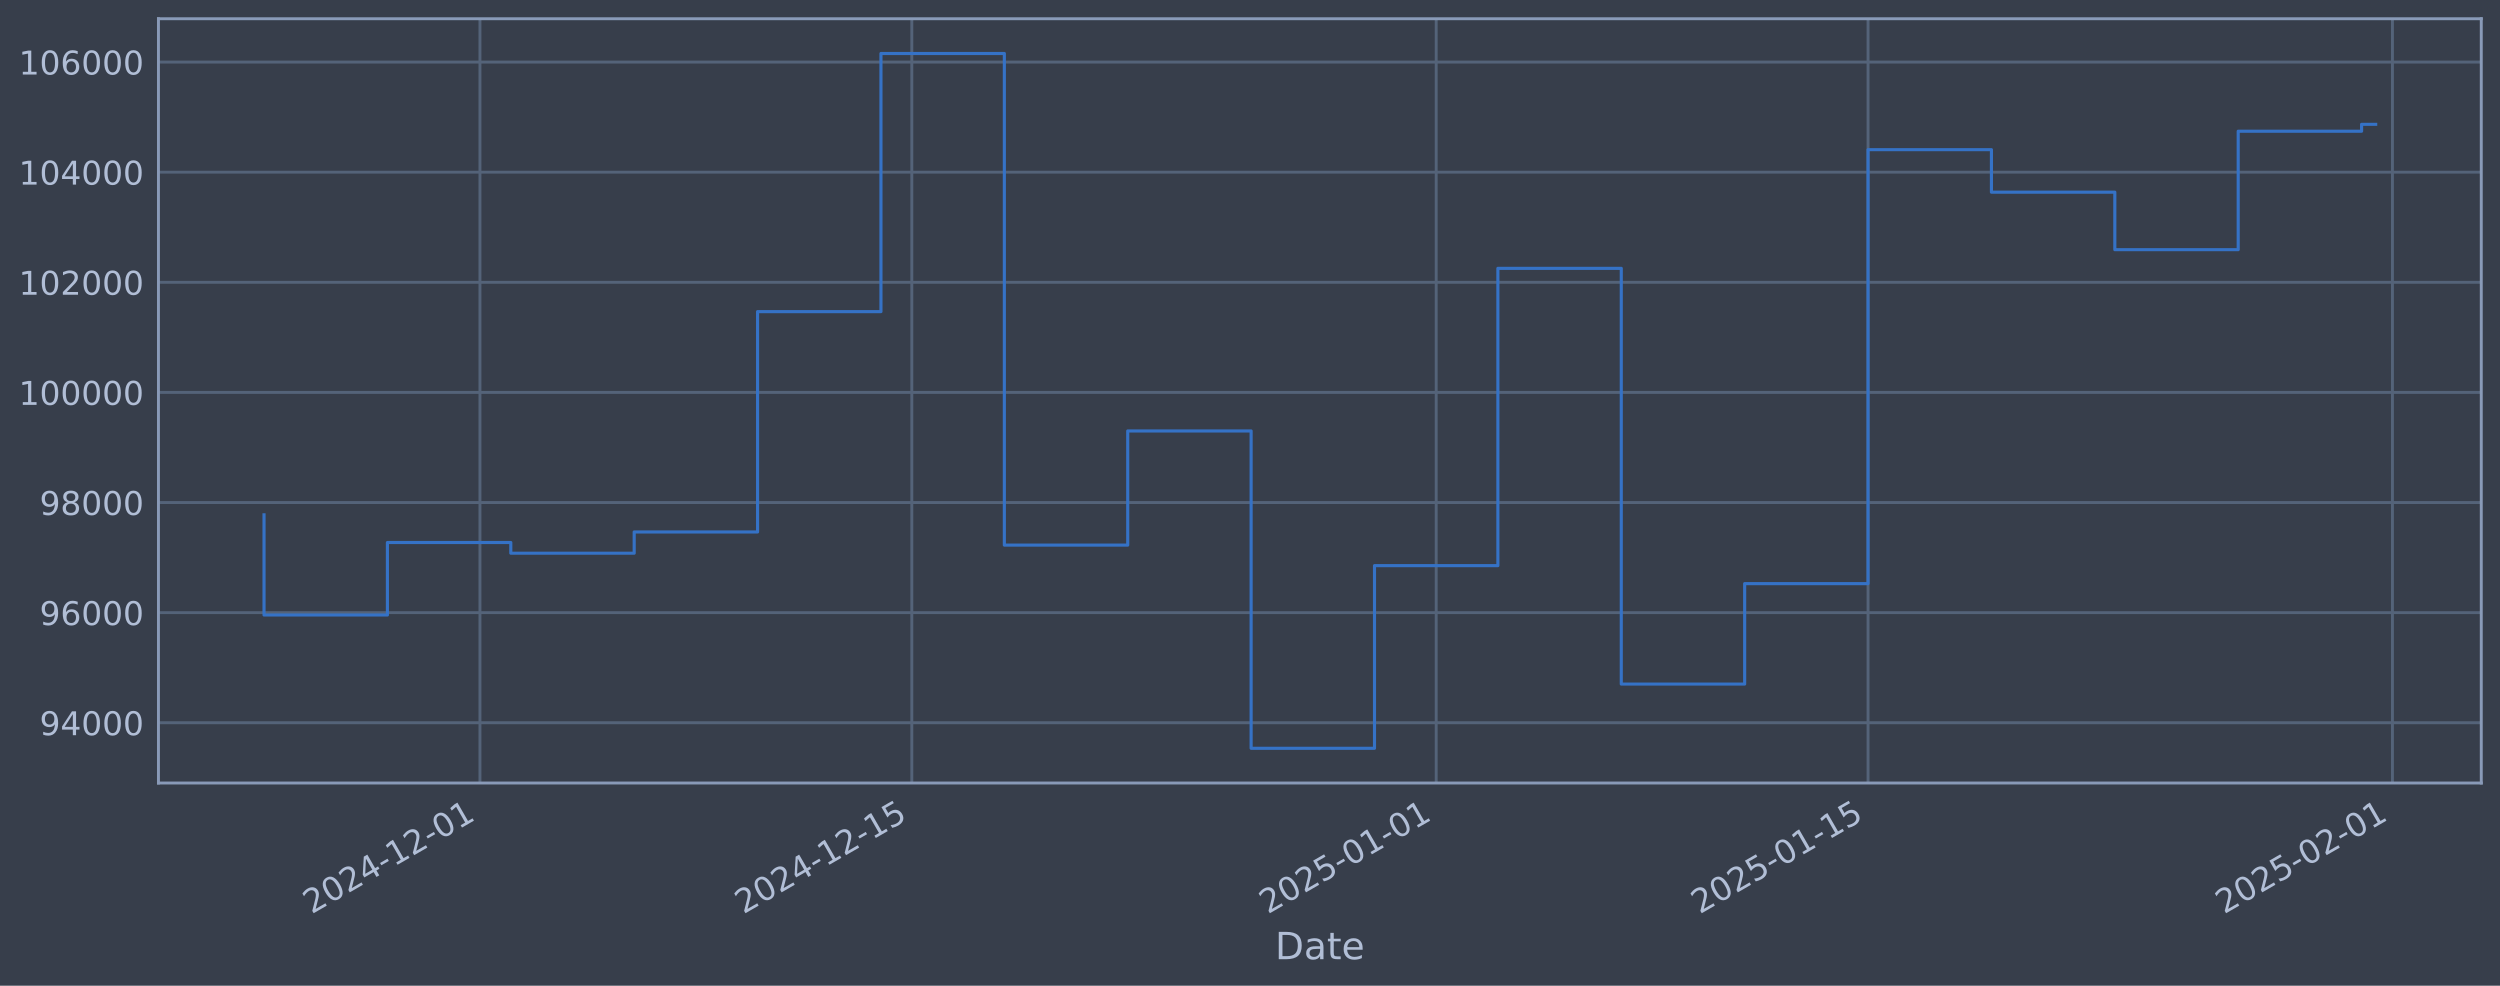
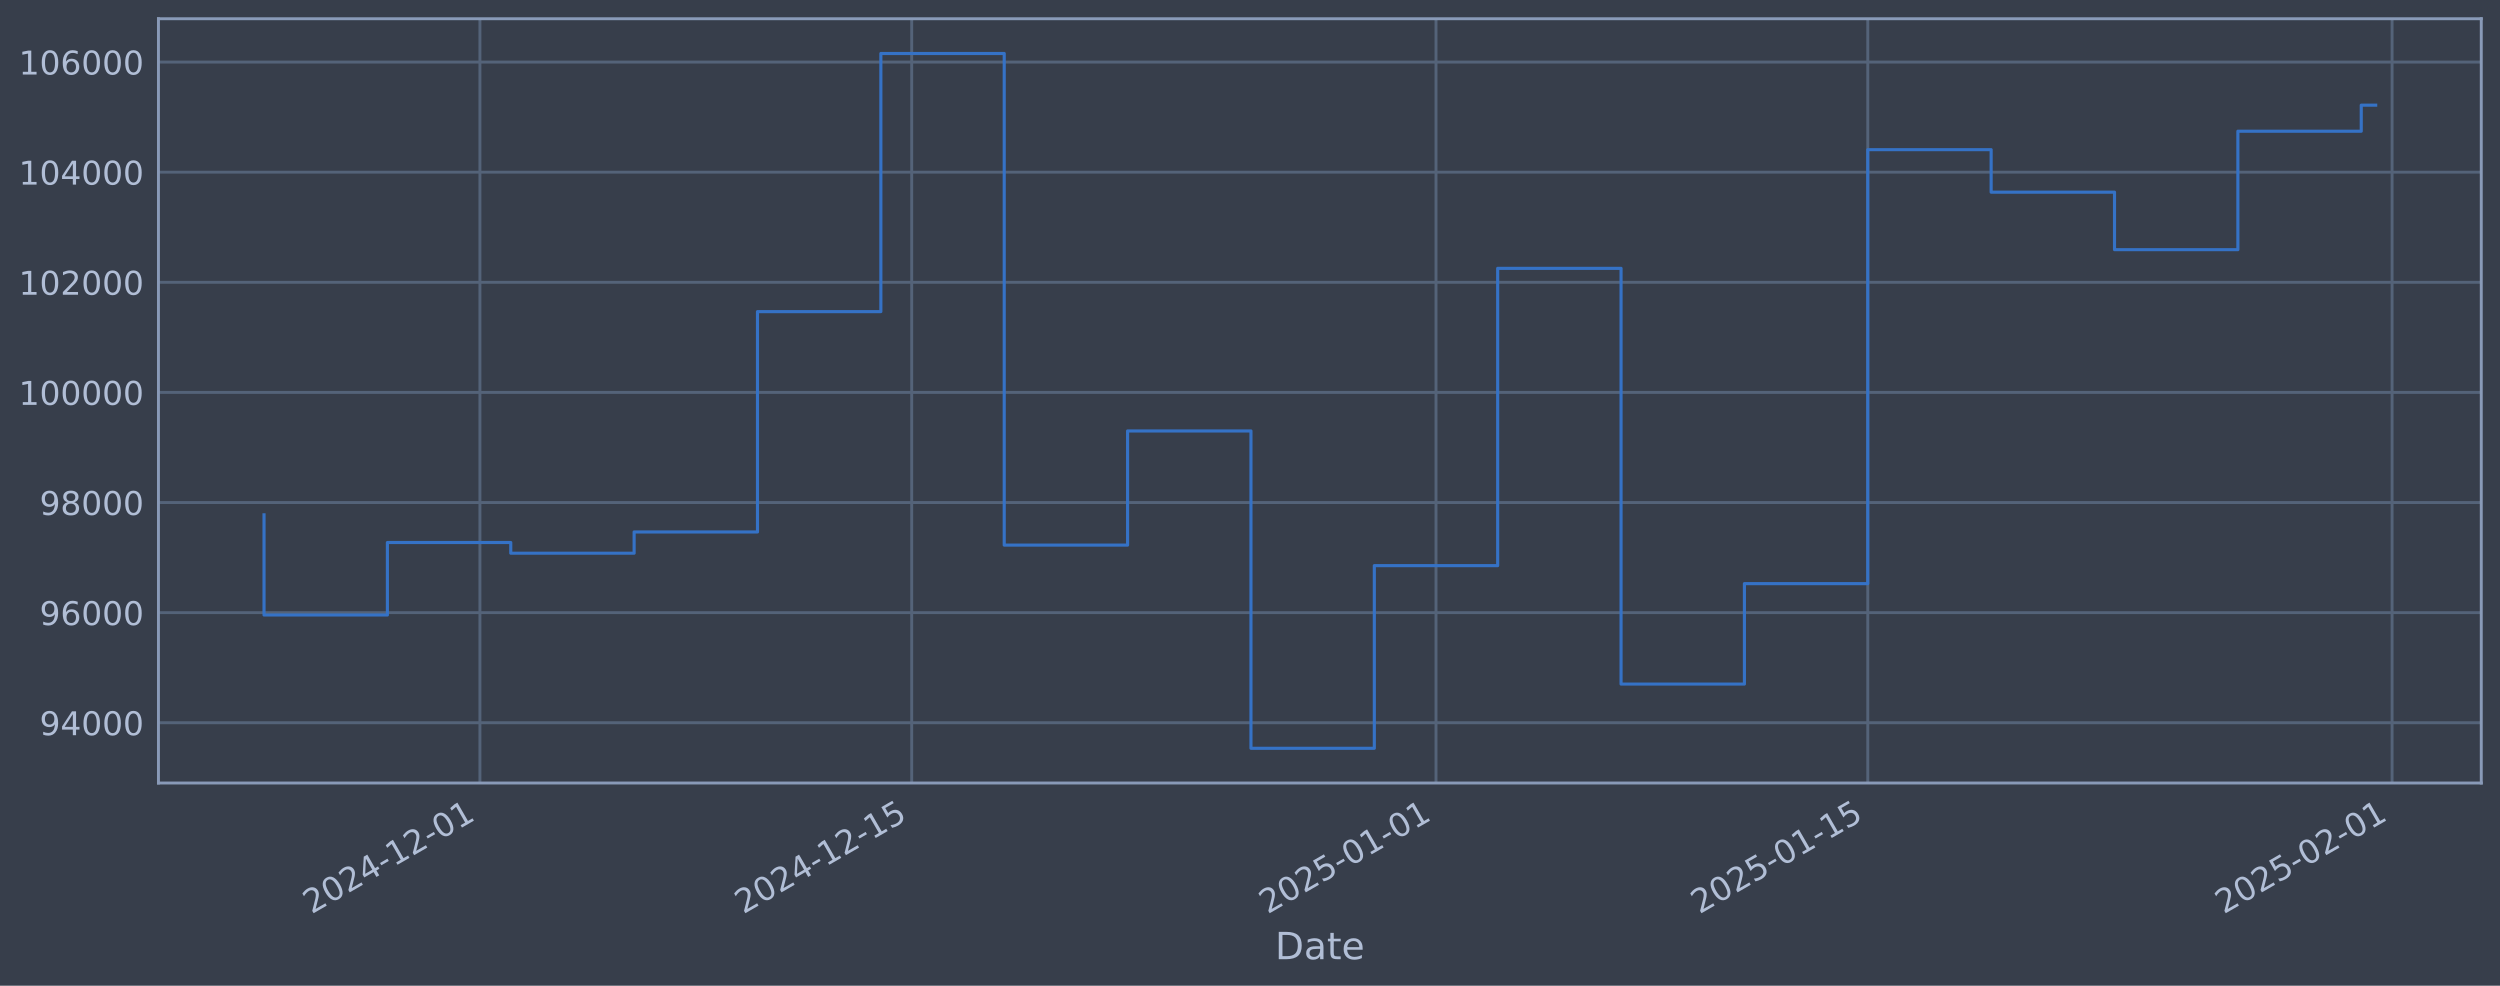
<svg xmlns="http://www.w3.org/2000/svg" xmlns:xlink="http://www.w3.org/1999/xlink" width="960.9pt" height="378.87pt" viewBox="0 0 960.9 378.87" version="1.1">
  <defs>
    <style type="text/css">*{stroke-linejoin: round; stroke-linecap: butt}</style>
  </defs>
  <g id="figure_1">
    <g id="patch_1">
      <path d="M 0 378.87  L 960.9 378.87  L 960.9 0  L 0 0  z " style="fill: #373e4b" />
    </g>
    <g id="axes_1">
      <g id="patch_2">
        <path d="M 60.901 300.96  L 953.701 300.96  L 953.701 7.2  L 60.901 7.2  z " style="fill: #373e4b" />
      </g>
      <g id="matplotlib.axis_1">
        <g id="xtick_1">
          <g id="line2d_1">
-             <path d="M 184.475 300.96  L 184.475 7.2  " clip-path="url(#pe05b9b2ea6)" style="fill: none; stroke: #546379; stroke-width: 1.12; stroke-linecap: square" />
+             <path d="M 184.462 300.96  L 184.462 7.2  " clip-path="url(#p6fa2735bf6)" style="fill: none; stroke: #546379; stroke-width: 1.12; stroke-linecap: square" />
          </g>
          <g id="line2d_2" />
          <g id="text_1">
-             <g style="fill: #b1bed6" transform="translate(119.7497 351.4642) rotate(-30) scale(0.126 -0.126)">
+             <g style="fill: #b1bed6" transform="translate(119.7362 351.4642) rotate(-30) scale(0.126 -0.126)">
              <defs>
                <path id="DejaVuSans-32" d="M 1228 531  L 3431 531  L 3431 0  L 469 0  L 469 531  Q 828 903 1448 1529  Q 2069 2156 2228 2338  Q 2531 2678 2651 2914  Q 2772 3150 2772 3378  Q 2772 3750 2511 3984  Q 2250 4219 1831 4219  Q 1534 4219 1204 4116  Q 875 4013 500 3803  L 500 4441  Q 881 4594 1212 4672  Q 1544 4750 1819 4750  Q 2544 4750 2975 4387  Q 3406 4025 3406 3419  Q 3406 3131 3298 2873  Q 3191 2616 2906 2266  Q 2828 2175 2409 1742  Q 1991 1309 1228 531  z " transform="scale(0.015625)" />
                <path id="DejaVuSans-30" d="M 2034 4250  Q 1547 4250 1301 3770  Q 1056 3291 1056 2328  Q 1056 1369 1301 889  Q 1547 409 2034 409  Q 2525 409 2770 889  Q 3016 1369 3016 2328  Q 3016 3291 2770 3770  Q 2525 4250 2034 4250  z M 2034 4750  Q 2819 4750 3233 4129  Q 3647 3509 3647 2328  Q 3647 1150 3233 529  Q 2819 -91 2034 -91  Q 1250 -91 836 529  Q 422 1150 422 2328  Q 422 3509 836 4129  Q 1250 4750 2034 4750  z " transform="scale(0.015625)" />
                <path id="DejaVuSans-34" d="M 2419 4116  L 825 1625  L 2419 1625  L 2419 4116  z M 2253 4666  L 3047 4666  L 3047 1625  L 3713 1625  L 3713 1100  L 3047 1100  L 3047 0  L 2419 0  L 2419 1100  L 313 1100  L 313 1709  L 2253 4666  z " transform="scale(0.015625)" />
                <path id="DejaVuSans-2d" d="M 313 2009  L 1997 2009  L 1997 1497  L 313 1497  L 313 2009  z " transform="scale(0.015625)" />
                <path id="DejaVuSans-31" d="M 794 531  L 1825 531  L 1825 4091  L 703 3866  L 703 4441  L 1819 4666  L 2450 4666  L 2450 531  L 3481 531  L 3481 0  L 794 0  L 794 531  z " transform="scale(0.015625)" />
              </defs>
              <use xlink:href="#DejaVuSans-32" />
              <use xlink:href="#DejaVuSans-30" transform="translate(63.62305 0)" />
              <use xlink:href="#DejaVuSans-32" transform="translate(127.2461 0)" />
              <use xlink:href="#DejaVuSans-34" transform="translate(190.8691 0)" />
              <use xlink:href="#DejaVuSans-2d" transform="translate(254.4922 0)" />
              <use xlink:href="#DejaVuSans-31" transform="translate(290.5762 0)" />
              <use xlink:href="#DejaVuSans-32" transform="translate(354.1992 0)" />
              <use xlink:href="#DejaVuSans-2d" transform="translate(417.8223 0)" />
              <use xlink:href="#DejaVuSans-30" transform="translate(453.9062 0)" />
              <use xlink:href="#DejaVuSans-31" transform="translate(517.5293 0)" />
            </g>
          </g>
        </g>
        <g id="xtick_2">
          <g id="line2d_3">
-             <path d="M 350.461 300.96  L 350.461 7.2  " clip-path="url(#pe05b9b2ea6)" style="fill: none; stroke: #546379; stroke-width: 1.12; stroke-linecap: square" />
+             <path d="M 350.42 300.96  L 350.42 7.2  " clip-path="url(#p6fa2735bf6)" style="fill: none; stroke: #546379; stroke-width: 1.12; stroke-linecap: square" />
          </g>
          <g id="line2d_4" />
          <g id="text_2">
-             <g style="fill: #b1bed6" transform="translate(285.7354 351.4642) rotate(-30) scale(0.126 -0.126)">
+             <g style="fill: #b1bed6" transform="translate(285.695 351.4642) rotate(-30) scale(0.126 -0.126)">
              <defs>
                <path id="DejaVuSans-35" d="M 691 4666  L 3169 4666  L 3169 4134  L 1269 4134  L 1269 2991  Q 1406 3038 1543 3061  Q 1681 3084 1819 3084  Q 2600 3084 3056 2656  Q 3513 2228 3513 1497  Q 3513 744 3044 326  Q 2575 -91 1722 -91  Q 1428 -91 1123 -41  Q 819 9 494 109  L 494 744  Q 775 591 1075 516  Q 1375 441 1709 441  Q 2250 441 2565 725  Q 2881 1009 2881 1497  Q 2881 1984 2565 2268  Q 2250 2553 1709 2553  Q 1456 2553 1204 2497  Q 953 2441 691 2322  L 691 4666  z " transform="scale(0.015625)" />
              </defs>
              <use xlink:href="#DejaVuSans-32" />
              <use xlink:href="#DejaVuSans-30" transform="translate(63.62305 0)" />
              <use xlink:href="#DejaVuSans-32" transform="translate(127.2461 0)" />
              <use xlink:href="#DejaVuSans-34" transform="translate(190.8691 0)" />
              <use xlink:href="#DejaVuSans-2d" transform="translate(254.4922 0)" />
              <use xlink:href="#DejaVuSans-31" transform="translate(290.5762 0)" />
              <use xlink:href="#DejaVuSans-32" transform="translate(354.1992 0)" />
              <use xlink:href="#DejaVuSans-2d" transform="translate(417.8223 0)" />
              <use xlink:href="#DejaVuSans-31" transform="translate(453.9062 0)" />
              <use xlink:href="#DejaVuSans-35" transform="translate(517.5293 0)" />
            </g>
          </g>
        </g>
        <g id="xtick_3">
          <g id="line2d_5">
-             <path d="M 552.015 300.96  L 552.015 7.2  " clip-path="url(#pe05b9b2ea6)" style="fill: none; stroke: #546379; stroke-width: 1.12; stroke-linecap: square" />
+             <path d="M 551.942 300.96  L 551.942 7.2  " clip-path="url(#p6fa2735bf6)" style="fill: none; stroke: #546379; stroke-width: 1.12; stroke-linecap: square" />
          </g>
          <g id="line2d_6" />
          <g id="text_3">
-             <g style="fill: #b1bed6" transform="translate(487.2895 351.4642) rotate(-30) scale(0.126 -0.126)">
+             <g style="fill: #b1bed6" transform="translate(487.2163 351.4642) rotate(-30) scale(0.126 -0.126)">
              <use xlink:href="#DejaVuSans-32" />
              <use xlink:href="#DejaVuSans-30" transform="translate(63.62305 0)" />
              <use xlink:href="#DejaVuSans-32" transform="translate(127.2461 0)" />
              <use xlink:href="#DejaVuSans-35" transform="translate(190.8691 0)" />
              <use xlink:href="#DejaVuSans-2d" transform="translate(254.4922 0)" />
              <use xlink:href="#DejaVuSans-30" transform="translate(290.5762 0)" />
              <use xlink:href="#DejaVuSans-31" transform="translate(354.1992 0)" />
              <use xlink:href="#DejaVuSans-2d" transform="translate(417.8223 0)" />
              <use xlink:href="#DejaVuSans-30" transform="translate(453.9062 0)" />
              <use xlink:href="#DejaVuSans-31" transform="translate(517.5293 0)" />
            </g>
          </g>
        </g>
        <g id="xtick_4">
          <g id="line2d_7">
-             <path d="M 718.001 300.96  L 718.001 7.2  " clip-path="url(#pe05b9b2ea6)" style="fill: none; stroke: #546379; stroke-width: 1.12; stroke-linecap: square" />
+             <path d="M 717.901 300.96  L 717.901 7.2  " clip-path="url(#p6fa2735bf6)" style="fill: none; stroke: #546379; stroke-width: 1.12; stroke-linecap: square" />
          </g>
          <g id="line2d_8" />
          <g id="text_4">
-             <g style="fill: #b1bed6" transform="translate(653.2753 351.4642) rotate(-30) scale(0.126 -0.126)">
+             <g style="fill: #b1bed6" transform="translate(653.1751 351.4642) rotate(-30) scale(0.126 -0.126)">
              <use xlink:href="#DejaVuSans-32" />
              <use xlink:href="#DejaVuSans-30" transform="translate(63.62305 0)" />
              <use xlink:href="#DejaVuSans-32" transform="translate(127.2461 0)" />
              <use xlink:href="#DejaVuSans-35" transform="translate(190.8691 0)" />
              <use xlink:href="#DejaVuSans-2d" transform="translate(254.4922 0)" />
              <use xlink:href="#DejaVuSans-30" transform="translate(290.5762 0)" />
              <use xlink:href="#DejaVuSans-31" transform="translate(354.1992 0)" />
              <use xlink:href="#DejaVuSans-2d" transform="translate(417.8223 0)" />
              <use xlink:href="#DejaVuSans-31" transform="translate(453.9062 0)" />
              <use xlink:href="#DejaVuSans-35" transform="translate(517.5293 0)" />
            </g>
          </g>
        </g>
        <g id="xtick_5">
          <g id="line2d_9">
-             <path d="M 919.555 300.96  L 919.555 7.2  " clip-path="url(#pe05b9b2ea6)" style="fill: none; stroke: #546379; stroke-width: 1.12; stroke-linecap: square" />
+             <path d="M 919.422 300.96  L 919.422 7.2  " clip-path="url(#p6fa2735bf6)" style="fill: none; stroke: #546379; stroke-width: 1.12; stroke-linecap: square" />
          </g>
          <g id="line2d_10" />
          <g id="text_5">
-             <g style="fill: #b1bed6" transform="translate(854.8294 351.4642) rotate(-30) scale(0.126 -0.126)">
+             <g style="fill: #b1bed6" transform="translate(854.6965 351.4642) rotate(-30) scale(0.126 -0.126)">
              <use xlink:href="#DejaVuSans-32" />
              <use xlink:href="#DejaVuSans-30" transform="translate(63.62305 0)" />
              <use xlink:href="#DejaVuSans-32" transform="translate(127.2461 0)" />
              <use xlink:href="#DejaVuSans-35" transform="translate(190.8691 0)" />
              <use xlink:href="#DejaVuSans-2d" transform="translate(254.4922 0)" />
              <use xlink:href="#DejaVuSans-30" transform="translate(290.5762 0)" />
              <use xlink:href="#DejaVuSans-32" transform="translate(354.1992 0)" />
              <use xlink:href="#DejaVuSans-2d" transform="translate(417.8223 0)" />
              <use xlink:href="#DejaVuSans-30" transform="translate(453.9062 0)" />
              <use xlink:href="#DejaVuSans-31" transform="translate(517.5293 0)" />
            </g>
          </g>
        </g>
        <g id="text_6">
          <g style="fill: #b1bed6" transform="translate(490.0914 368.6753) scale(0.144 -0.144)">
            <defs>
              <path id="DejaVuSans-44" d="M 1259 4147  L 1259 519  L 2022 519  Q 2988 519 3436 956  Q 3884 1394 3884 2338  Q 3884 3275 3436 3711  Q 2988 4147 2022 4147  L 1259 4147  z M 628 4666  L 1925 4666  Q 3281 4666 3915 4102  Q 4550 3538 4550 2338  Q 4550 1131 3912 565  Q 3275 0 1925 0  L 628 0  L 628 4666  z " transform="scale(0.015625)" />
              <path id="DejaVuSans-61" d="M 2194 1759  Q 1497 1759 1228 1600  Q 959 1441 959 1056  Q 959 750 1161 570  Q 1363 391 1709 391  Q 2188 391 2477 730  Q 2766 1069 2766 1631  L 2766 1759  L 2194 1759  z M 3341 1997  L 3341 0  L 2766 0  L 2766 531  Q 2569 213 2275 61  Q 1981 -91 1556 -91  Q 1019 -91 701 211  Q 384 513 384 1019  Q 384 1609 779 1909  Q 1175 2209 1959 2209  L 2766 2209  L 2766 2266  Q 2766 2663 2505 2880  Q 2244 3097 1772 3097  Q 1472 3097 1187 3025  Q 903 2953 641 2809  L 641 3341  Q 956 3463 1253 3523  Q 1550 3584 1831 3584  Q 2591 3584 2966 3190  Q 3341 2797 3341 1997  z " transform="scale(0.015625)" />
              <path id="DejaVuSans-74" d="M 1172 4494  L 1172 3500  L 2356 3500  L 2356 3053  L 1172 3053  L 1172 1153  Q 1172 725 1289 603  Q 1406 481 1766 481  L 2356 481  L 2356 0  L 1766 0  Q 1100 0 847 248  Q 594 497 594 1153  L 594 3053  L 172 3053  L 172 3500  L 594 3500  L 594 4494  L 1172 4494  z " transform="scale(0.015625)" />
              <path id="DejaVuSans-65" d="M 3597 1894  L 3597 1613  L 953 1613  Q 991 1019 1311 708  Q 1631 397 2203 397  Q 2534 397 2845 478  Q 3156 559 3463 722  L 3463 178  Q 3153 47 2828 -22  Q 2503 -91 2169 -91  Q 1331 -91 842 396  Q 353 884 353 1716  Q 353 2575 817 3079  Q 1281 3584 2069 3584  Q 2775 3584 3186 3129  Q 3597 2675 3597 1894  z M 3022 2063  Q 3016 2534 2758 2815  Q 2500 3097 2075 3097  Q 1594 3097 1305 2825  Q 1016 2553 972 2059  L 3022 2063  z " transform="scale(0.015625)" />
            </defs>
            <use xlink:href="#DejaVuSans-44" />
            <use xlink:href="#DejaVuSans-61" transform="translate(77.00195 0)" />
            <use xlink:href="#DejaVuSans-74" transform="translate(138.2812 0)" />
            <use xlink:href="#DejaVuSans-65" transform="translate(177.4902 0)" />
          </g>
        </g>
      </g>
      <g id="matplotlib.axis_2">
        <g id="ytick_1">
          <g id="line2d_11">
-             <path d="M 60.901 277.797  L 953.701 277.797  " clip-path="url(#pe05b9b2ea6)" style="fill: none; stroke: #546379; stroke-width: 1.12; stroke-linecap: square" />
+             <path d="M 60.901 277.797  L 953.701 277.797  " clip-path="url(#p6fa2735bf6)" style="fill: none; stroke: #546379; stroke-width: 1.12; stroke-linecap: square" />
          </g>
          <g id="line2d_12" />
          <g id="text_7">
            <g style="fill: #b1bed6" transform="translate(15.21675 282.5841) scale(0.126 -0.126)">
              <defs>
                <path id="DejaVuSans-39" d="M 703 97  L 703 672  Q 941 559 1184 500  Q 1428 441 1663 441  Q 2288 441 2617 861  Q 2947 1281 2994 2138  Q 2813 1869 2534 1725  Q 2256 1581 1919 1581  Q 1219 1581 811 2004  Q 403 2428 403 3163  Q 403 3881 828 4315  Q 1253 4750 1959 4750  Q 2769 4750 3195 4129  Q 3622 3509 3622 2328  Q 3622 1225 3098 567  Q 2575 -91 1691 -91  Q 1453 -91 1209 -44  Q 966 3 703 97  z M 1959 2075  Q 2384 2075 2632 2365  Q 2881 2656 2881 3163  Q 2881 3666 2632 3958  Q 2384 4250 1959 4250  Q 1534 4250 1286 3958  Q 1038 3666 1038 3163  Q 1038 2656 1286 2365  Q 1534 2075 1959 2075  z " transform="scale(0.015625)" />
              </defs>
              <use xlink:href="#DejaVuSans-39" />
              <use xlink:href="#DejaVuSans-34" transform="translate(63.62305 0)" />
              <use xlink:href="#DejaVuSans-30" transform="translate(127.2461 0)" />
              <use xlink:href="#DejaVuSans-30" transform="translate(190.8691 0)" />
              <use xlink:href="#DejaVuSans-30" transform="translate(254.4922 0)" />
            </g>
          </g>
        </g>
        <g id="ytick_2">
          <g id="line2d_13">
-             <path d="M 60.901 235.473  L 953.701 235.473  " clip-path="url(#pe05b9b2ea6)" style="fill: none; stroke: #546379; stroke-width: 1.12; stroke-linecap: square" />
+             <path d="M 60.901 235.473  L 953.701 235.473  " clip-path="url(#p6fa2735bf6)" style="fill: none; stroke: #546379; stroke-width: 1.12; stroke-linecap: square" />
          </g>
          <g id="line2d_14" />
          <g id="text_8">
            <g style="fill: #b1bed6" transform="translate(15.21675 240.2602) scale(0.126 -0.126)">
              <defs>
                <path id="DejaVuSans-36" d="M 2113 2584  Q 1688 2584 1439 2293  Q 1191 2003 1191 1497  Q 1191 994 1439 701  Q 1688 409 2113 409  Q 2538 409 2786 701  Q 3034 994 3034 1497  Q 3034 2003 2786 2293  Q 2538 2584 2113 2584  z M 3366 4563  L 3366 3988  Q 3128 4100 2886 4159  Q 2644 4219 2406 4219  Q 1781 4219 1451 3797  Q 1122 3375 1075 2522  Q 1259 2794 1537 2939  Q 1816 3084 2150 3084  Q 2853 3084 3261 2657  Q 3669 2231 3669 1497  Q 3669 778 3244 343  Q 2819 -91 2113 -91  Q 1303 -91 875 529  Q 447 1150 447 2328  Q 447 3434 972 4092  Q 1497 4750 2381 4750  Q 2619 4750 2861 4703  Q 3103 4656 3366 4563  z " transform="scale(0.015625)" />
              </defs>
              <use xlink:href="#DejaVuSans-39" />
              <use xlink:href="#DejaVuSans-36" transform="translate(63.62305 0)" />
              <use xlink:href="#DejaVuSans-30" transform="translate(127.2461 0)" />
              <use xlink:href="#DejaVuSans-30" transform="translate(190.8691 0)" />
              <use xlink:href="#DejaVuSans-30" transform="translate(254.4922 0)" />
            </g>
          </g>
        </g>
        <g id="ytick_3">
          <g id="line2d_15">
-             <path d="M 60.901 193.149  L 953.701 193.149  " clip-path="url(#pe05b9b2ea6)" style="fill: none; stroke: #546379; stroke-width: 1.12; stroke-linecap: square" />
+             <path d="M 60.901 193.149  L 953.701 193.149  " clip-path="url(#p6fa2735bf6)" style="fill: none; stroke: #546379; stroke-width: 1.12; stroke-linecap: square" />
          </g>
          <g id="line2d_16" />
          <g id="text_9">
            <g style="fill: #b1bed6" transform="translate(15.21675 197.9364) scale(0.126 -0.126)">
              <defs>
                <path id="DejaVuSans-38" d="M 2034 2216  Q 1584 2216 1326 1975  Q 1069 1734 1069 1313  Q 1069 891 1326 650  Q 1584 409 2034 409  Q 2484 409 2743 651  Q 3003 894 3003 1313  Q 3003 1734 2745 1975  Q 2488 2216 2034 2216  z M 1403 2484  Q 997 2584 770 2862  Q 544 3141 544 3541  Q 544 4100 942 4425  Q 1341 4750 2034 4750  Q 2731 4750 3128 4425  Q 3525 4100 3525 3541  Q 3525 3141 3298 2862  Q 3072 2584 2669 2484  Q 3125 2378 3379 2068  Q 3634 1759 3634 1313  Q 3634 634 3220 271  Q 2806 -91 2034 -91  Q 1263 -91 848 271  Q 434 634 434 1313  Q 434 1759 690 2068  Q 947 2378 1403 2484  z M 1172 3481  Q 1172 3119 1398 2916  Q 1625 2713 2034 2713  Q 2441 2713 2670 2916  Q 2900 3119 2900 3481  Q 2900 3844 2670 4047  Q 2441 4250 2034 4250  Q 1625 4250 1398 4047  Q 1172 3844 1172 3481  z " transform="scale(0.015625)" />
              </defs>
              <use xlink:href="#DejaVuSans-39" />
              <use xlink:href="#DejaVuSans-38" transform="translate(63.62305 0)" />
              <use xlink:href="#DejaVuSans-30" transform="translate(127.2461 0)" />
              <use xlink:href="#DejaVuSans-30" transform="translate(190.8691 0)" />
              <use xlink:href="#DejaVuSans-30" transform="translate(254.4922 0)" />
            </g>
          </g>
        </g>
        <g id="ytick_4">
          <g id="line2d_17">
-             <path d="M 60.901 150.826  L 953.701 150.826  " clip-path="url(#pe05b9b2ea6)" style="fill: none; stroke: #546379; stroke-width: 1.12; stroke-linecap: square" />
+             <path d="M 60.901 150.826  L 953.701 150.826  " clip-path="url(#p6fa2735bf6)" style="fill: none; stroke: #546379; stroke-width: 1.12; stroke-linecap: square" />
          </g>
          <g id="line2d_18" />
          <g id="text_10">
            <g style="fill: #b1bed6" transform="translate(7.2 155.6126) scale(0.126 -0.126)">
              <use xlink:href="#DejaVuSans-31" />
              <use xlink:href="#DejaVuSans-30" transform="translate(63.62305 0)" />
              <use xlink:href="#DejaVuSans-30" transform="translate(127.2461 0)" />
              <use xlink:href="#DejaVuSans-30" transform="translate(190.8691 0)" />
              <use xlink:href="#DejaVuSans-30" transform="translate(254.4922 0)" />
              <use xlink:href="#DejaVuSans-30" transform="translate(318.1152 0)" />
            </g>
          </g>
        </g>
        <g id="ytick_5">
          <g id="line2d_19">
-             <path d="M 60.901 108.502  L 953.701 108.502  " clip-path="url(#pe05b9b2ea6)" style="fill: none; stroke: #546379; stroke-width: 1.12; stroke-linecap: square" />
+             <path d="M 60.901 108.502  L 953.701 108.502  " clip-path="url(#p6fa2735bf6)" style="fill: none; stroke: #546379; stroke-width: 1.12; stroke-linecap: square" />
          </g>
          <g id="line2d_20" />
          <g id="text_11">
            <g style="fill: #b1bed6" transform="translate(7.2 113.2888) scale(0.126 -0.126)">
              <use xlink:href="#DejaVuSans-31" />
              <use xlink:href="#DejaVuSans-30" transform="translate(63.62305 0)" />
              <use xlink:href="#DejaVuSans-32" transform="translate(127.2461 0)" />
              <use xlink:href="#DejaVuSans-30" transform="translate(190.8691 0)" />
              <use xlink:href="#DejaVuSans-30" transform="translate(254.4922 0)" />
              <use xlink:href="#DejaVuSans-30" transform="translate(318.1152 0)" />
            </g>
          </g>
        </g>
        <g id="ytick_6">
          <g id="line2d_21">
-             <path d="M 60.901 66.178  L 953.701 66.178  " clip-path="url(#pe05b9b2ea6)" style="fill: none; stroke: #546379; stroke-width: 1.12; stroke-linecap: square" />
+             <path d="M 60.901 66.178  L 953.701 66.178  " clip-path="url(#p6fa2735bf6)" style="fill: none; stroke: #546379; stroke-width: 1.12; stroke-linecap: square" />
          </g>
          <g id="line2d_22" />
          <g id="text_12">
            <g style="fill: #b1bed6" transform="translate(7.2 70.96502) scale(0.126 -0.126)">
              <use xlink:href="#DejaVuSans-31" />
              <use xlink:href="#DejaVuSans-30" transform="translate(63.62305 0)" />
              <use xlink:href="#DejaVuSans-34" transform="translate(127.2461 0)" />
              <use xlink:href="#DejaVuSans-30" transform="translate(190.8691 0)" />
              <use xlink:href="#DejaVuSans-30" transform="translate(254.4922 0)" />
              <use xlink:href="#DejaVuSans-30" transform="translate(318.1152 0)" />
            </g>
          </g>
        </g>
        <g id="ytick_7">
          <g id="line2d_23">
-             <path d="M 60.901 23.854  L 953.701 23.854  " clip-path="url(#pe05b9b2ea6)" style="fill: none; stroke: #546379; stroke-width: 1.12; stroke-linecap: square" />
+             <path d="M 60.901 23.854  L 953.701 23.854  " clip-path="url(#p6fa2735bf6)" style="fill: none; stroke: #546379; stroke-width: 1.12; stroke-linecap: square" />
          </g>
          <g id="line2d_24" />
          <g id="text_13">
            <g style="fill: #b1bed6" transform="translate(7.2 28.64121) scale(0.126 -0.126)">
              <use xlink:href="#DejaVuSans-31" />
              <use xlink:href="#DejaVuSans-30" transform="translate(63.62305 0)" />
              <use xlink:href="#DejaVuSans-36" transform="translate(127.2461 0)" />
              <use xlink:href="#DejaVuSans-30" transform="translate(190.8691 0)" />
              <use xlink:href="#DejaVuSans-30" transform="translate(254.4922 0)" />
              <use xlink:href="#DejaVuSans-30" transform="translate(318.1152 0)" />
            </g>
          </g>
        </g>
      </g>
      <g id="line2d_25">
-         <path d="M 101.482 197.87  L 101.482 236.383  L 148.907 236.383  L 148.907 208.521  L 196.331 208.521  L 196.331 212.628  L 243.756 212.628  L 243.756 204.459  L 291.18 204.459  L 291.18 119.77  L 338.605 119.77  L 338.605 20.553  L 386.029 20.553  L 386.029 209.517  L 433.454 209.517  L 433.454 165.636  L 480.878 165.636  L 480.878 287.607  L 528.303 287.607  L 528.303 217.409  L 575.727 217.409  L 575.727 103.141  L 623.152 103.141  L 623.152 262.927  L 670.576 262.927  L 670.576 224.318  L 718.001 224.318  L 718.001 57.525  L 765.425 57.525  L 765.425 73.859  L 812.85 73.859  L 812.85 95.961  L 860.274 95.961  L 860.274 50.434  L 907.699 50.434  L 907.699 47.789  L 913.119 47.789  " clip-path="url(#pe05b9b2ea6)" style="fill: none; stroke: #3572c6; stroke-width: 1.2; stroke-linecap: square" />
+         <path d="M 101.482 197.87  L 101.482 236.383  L 148.899 236.383  L 148.899 208.521  L 196.316 208.521  L 196.316 212.628  L 243.733 212.628  L 243.733 204.459  L 291.149 204.459  L 291.149 119.77  L 338.566 119.77  L 338.566 20.553  L 385.983 20.553  L 385.983 209.517  L 433.4 209.517  L 433.4 165.636  L 480.817 165.636  L 480.817 287.607  L 528.233 287.607  L 528.233 217.409  L 575.65 217.409  L 575.65 103.141  L 623.067 103.141  L 623.067 262.927  L 670.484 262.927  L 670.484 224.318  L 717.901 224.318  L 717.901 57.525  L 765.317 57.525  L 765.317 73.859  L 812.734 73.859  L 812.734 95.961  L 860.151 95.961  L 860.151 50.434  L 907.568 50.434  L 907.568 40.419  L 913.119 40.419  " clip-path="url(#p6fa2735bf6)" style="fill: none; stroke: #3572c6; stroke-width: 1.2; stroke-linecap: square" />
      </g>
      <g id="patch_3">
        <path d="M 60.901 300.96  L 60.901 7.2  " style="fill: none; stroke: #899ab8; stroke-width: 1.12; stroke-linejoin: miter; stroke-linecap: square" />
      </g>
      <g id="patch_4">
        <path d="M 953.701 300.96  L 953.701 7.2  " style="fill: none; stroke: #899ab8; stroke-width: 1.12; stroke-linejoin: miter; stroke-linecap: square" />
      </g>
      <g id="patch_5">
        <path d="M 60.901 300.96  L 953.701 300.96  " style="fill: none; stroke: #899ab8; stroke-width: 1.12; stroke-linejoin: miter; stroke-linecap: square" />
      </g>
      <g id="patch_6">
        <path d="M 60.901 7.2  L 953.701 7.2  " style="fill: none; stroke: #899ab8; stroke-width: 1.12; stroke-linejoin: miter; stroke-linecap: square" />
      </g>
    </g>
  </g>
  <defs>
-     <clipPath id="pe05b9b2ea6">
+     <clipPath id="p6fa2735bf6">
      <rect x="60.901" y="7.2" width="892.8" height="293.76" />
    </clipPath>
  </defs>
</svg>
